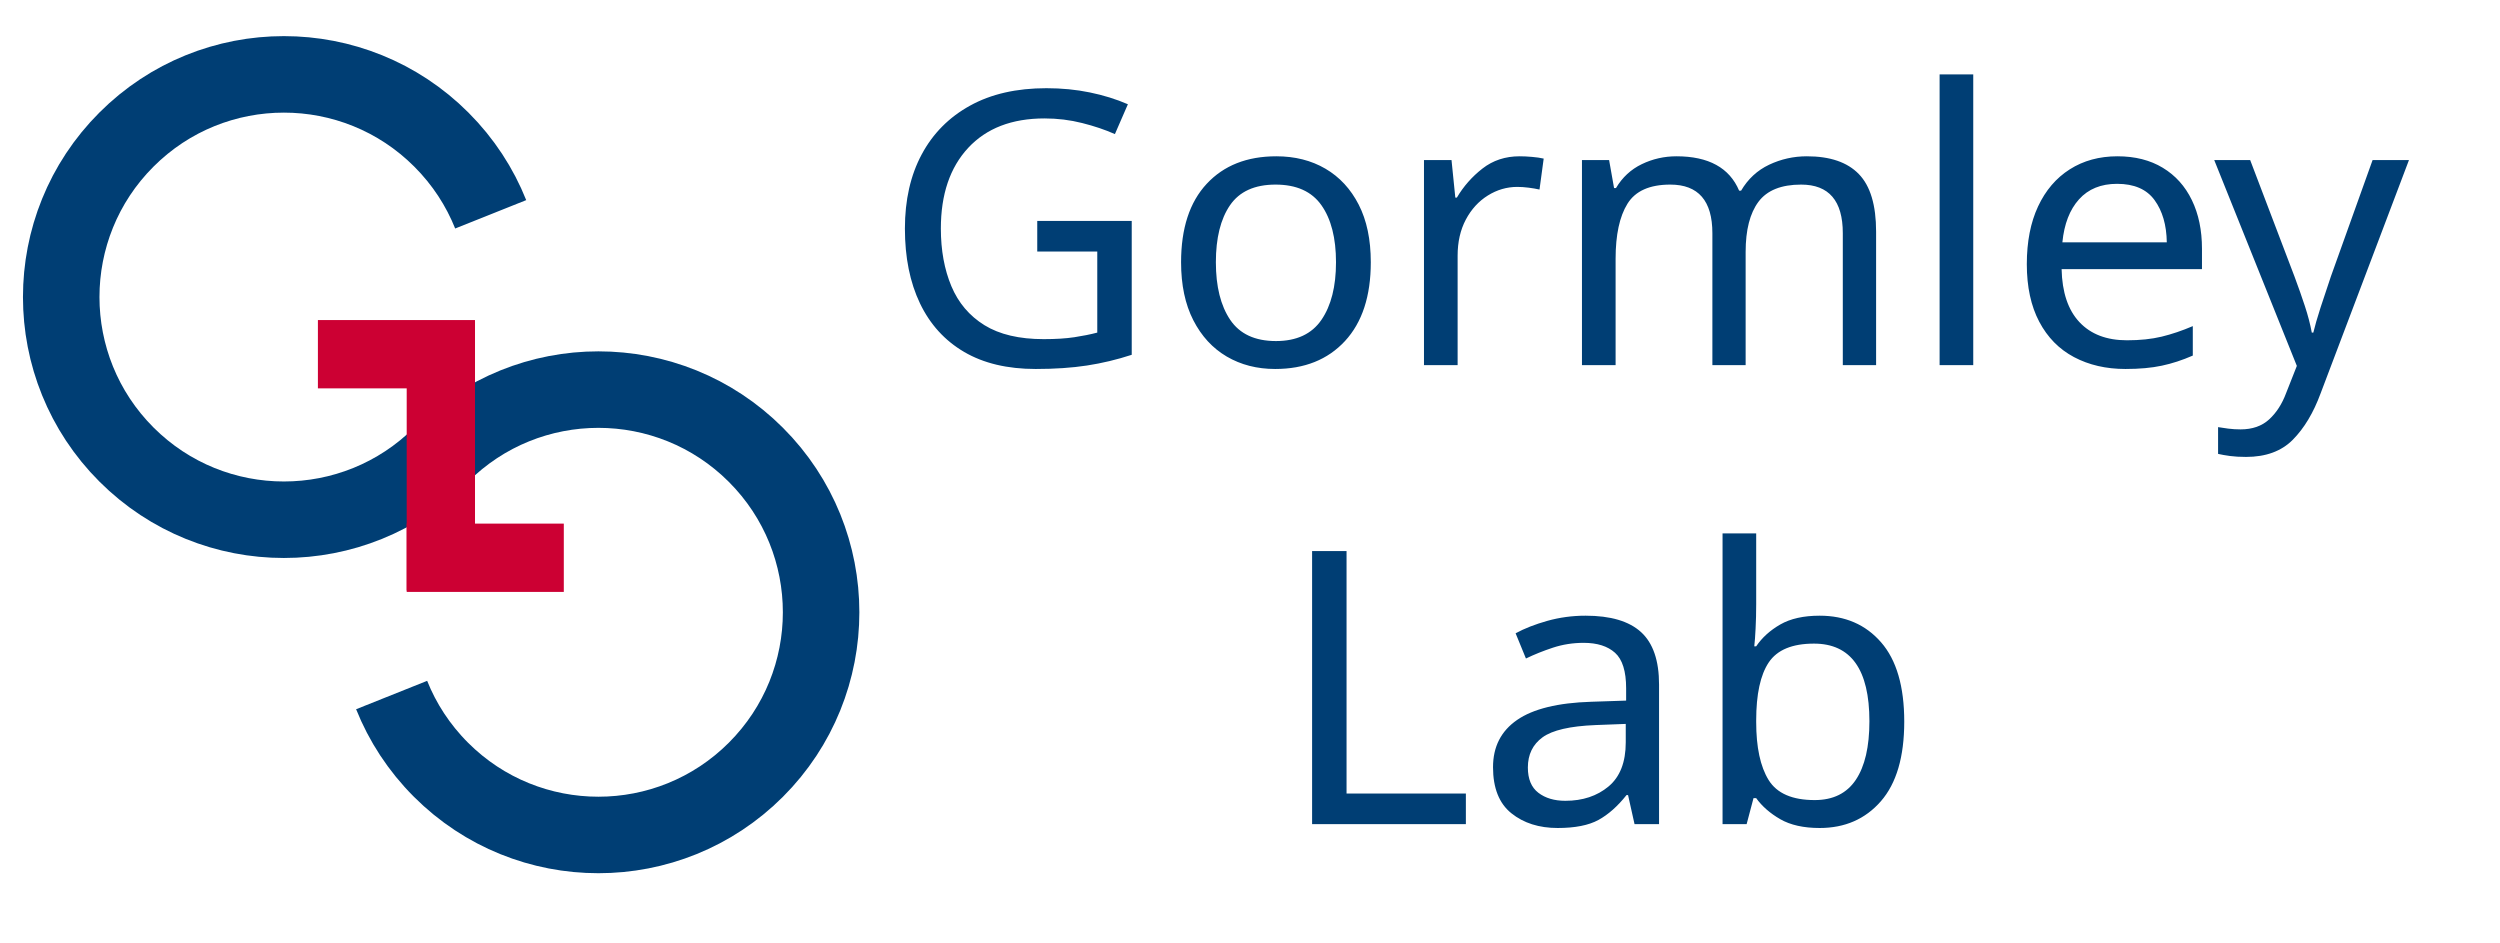
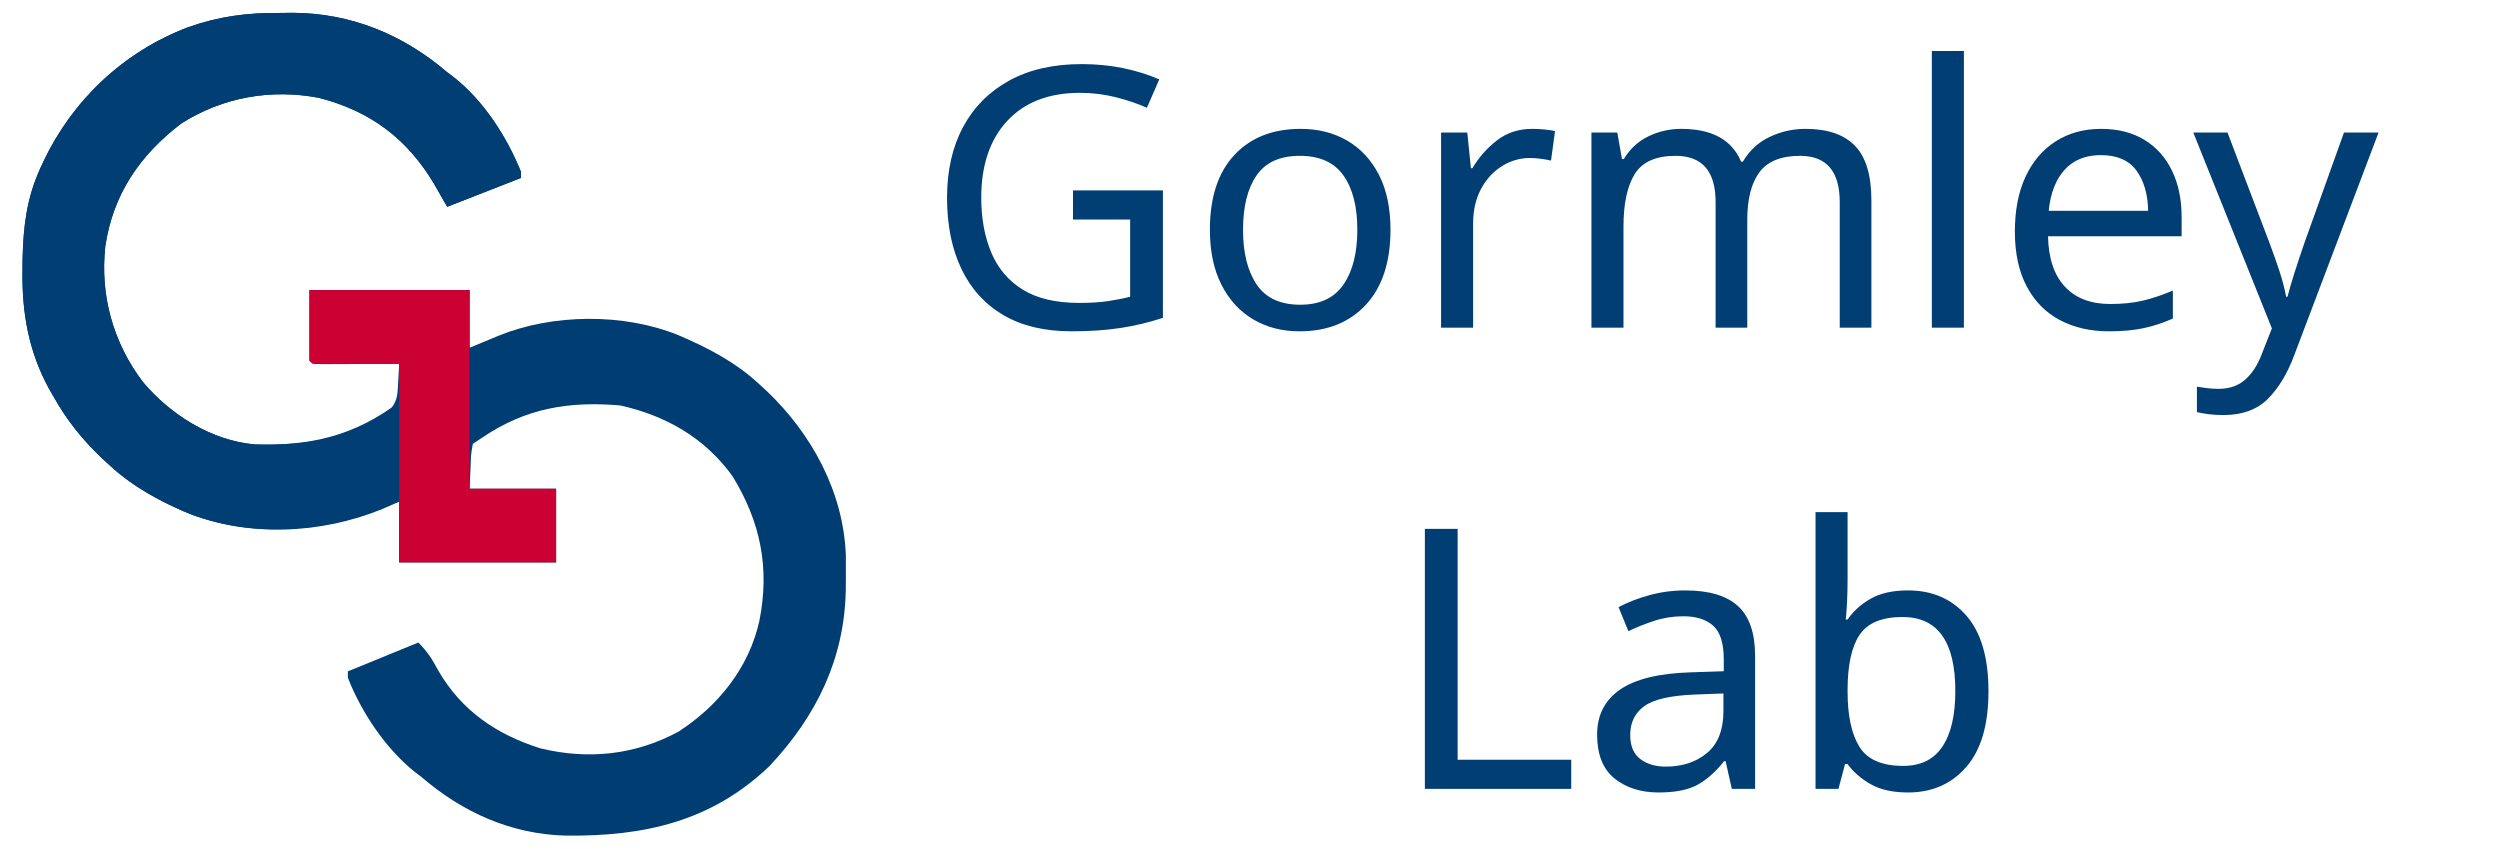
- <svg xmlns="http://www.w3.org/2000/svg" version="1.1" viewBox="225 105 915 345">
-   <path fill="none" stroke="#003E74" stroke-width="28" stroke-miterlimit="10" d="M386.535,271.352  c-31.828,31.828-83.431,31.827-115.258-0.001c-31.828-31.828-31.828-83.429,0-115.257c31.827-31.829,83.43-31.829,115.258,0  c8.061,8.061,14.08,17.39,18.058,27.345" />
-   <path fill="none" stroke="#003E74" stroke-width="28" stroke-miterlimit="10" d="M386.396,271.466  c31.828-31.828,83.43-31.826,115.258,0.002s31.828,83.43,0,115.258s-83.43,31.828-115.258,0  c-8.061-8.061-14.08-17.389-18.058-27.346" />
-   <line fill="none" stroke="#CC0033" stroke-width="25" stroke-miterlimit="10" x1="341.352" y1="234.641" x2="398.852" y2="234.641" />
-   <line fill="none" stroke="#CC0033" stroke-width="25" stroke-miterlimit="10" x1="386.352" y1="222.769" x2="386.352" y2="321.141" />
-   <line fill="none" stroke="#CC0033" stroke-width="25" stroke-miterlimit="10" x1="373.852" y1="309.141" x2="431.352" y2="309.141" />
-   <text transform="matrix(1 0 0 1 547.6494 238.6401)">
-     <tspan x="0" y="0" fill="#003E74" font-family="'CenturyGothic','Century Gothic','Futura','Avenir Next','Trebuchet MS',sans-serif" font-size="140">Gormley</tspan>
-     <tspan x="144" y="168" fill="#003E74" font-family="'CenturyGothic','Century Gothic','Futura','Avenir Next','Trebuchet MS',sans-serif" font-size="140">Lab</tspan>
+ <svg xmlns="http://www.w3.org/2000/svg" version="1.1" viewBox="0 0 1030 350">
+   <g transform="translate(10,6) scale(1.32)">
+     <path d="M0 0 C1.25 -0.015 2.501 -0.031 3.789 -0.047 C21.957 0.028 38.264 6.731 52 18.5 C52.578 18.934 53.155 19.369 53.75 19.816 C63.274 27.202 70.509 38.456 75 49.5 C75 50.16 75 50.82 75 51.5 C63.615 55.955 63.615 55.955 52 60.5 C50.68 58.19 49.36 55.88 48 53.5 C39.6 39.322 28.104 30.643 12 26.5 C-2.964 23.619 -18.098 26.286 -31 34.5 C-43.915 44.339 -52.335 56.631 -54.715 72.871 C-56.373 88.162 -52.272 102.871 -43 115.148 C-34.382 125.398 -21.649 133.465 -8.008 134.677 C7.743 135.137 21.601 133.099 34.597 123.295 C36.613 120.715 36.514 118.545 36.688 115.312 C36.753 114.226 36.819 113.139 36.887 112.02 C36.924 111.188 36.961 110.357 37 109.5 C36.187 109.505 35.375 109.51 34.537 109.516 C30.879 109.537 27.221 109.55 23.562 109.562 C22.283 109.571 21.004 109.579 19.686 109.588 C18.471 109.591 17.256 109.594 16.004 109.598 C14.878 109.603 13.752 109.608 12.592 109.614 C10 109.5 10 109.5 9 108.5 C9 101.24 9 93.98 9 86.5 C25.5 86.5 42 86.5 59 86.5 C59 92.44 59 98.38 59 104.5 C63.535 102.624 63.535 102.624 68.062 100.731 C84.969 93.853 107.079 93.666 124 100.5 C133.094 104.377 141.665 108.779 149 115.5 C149.904 116.324 150.807 117.147 151.738 117.996 C165.841 131.45 175.67 149.517 176.434 169.27 C176.457 171.617 176.458 173.965 176.438 176.312 C176.429 177.545 176.421 178.778 176.412 180.047 C176.012 201.623 167.269 219.39 152.664 234.996 C134.515 252.391 113.471 257.04 89 256.773 C71.982 256.318 56.855 249.551 44 238.5 C43.349 238.004 42.698 237.507 42.027 236.996 C32.85 229.716 25.262 218.357 21 207.5 C21 206.84 21 206.18 21 205.5 C28.26 202.53 35.52 199.56 43 196.5 C45.872 199.372 47.283 201.655 49.188 205.188 C56.408 217.709 67.294 225.174 81 229.5 C95.849 233.155 110.676 231.659 124.215 224.297 C136.619 216.294 146.168 204.384 149.413 189.855 C152.738 173.376 149.873 158.915 141 144.5 C132.374 132.603 120.237 125.655 106 122.5 C89.914 121.134 76.544 123.349 63 132.5 C62.01 133.16 61.02 133.82 60 134.5 C59.413 137.846 59.413 137.846 59.312 141.625 C59.158 145.028 59.158 145.028 59 148.5 C67.91 148.5 76.82 148.5 86 148.5 C86 156.09 86 163.68 86 171.5 C69.83 171.5 53.66 171.5 37 171.5 C37 165.23 37 158.96 37 152.5 C35.288 153.263 33.576 154.026 31.812 154.812 C12.407 162.728 -10.489 163.764 -30.078 155.638 C-38.443 151.963 -46.23 147.703 -53 141.5 C-53.904 140.676 -54.807 139.853 -55.738 139.004 C-61.971 133.058 -66.812 127.018 -71 119.5 C-71.46 118.701 -71.92 117.902 -72.395 117.078 C-78.627 105.555 -80.718 93.676 -80.562 80.688 C-80.551 79.374 -80.539 78.06 -80.527 76.707 C-80.298 66.592 -79.226 57.72 -75 48.5 C-74.541 47.493 -74.541 47.493 -74.073 46.466 C-64.916 27.146 -49.086 12.199 -29 4.5 C-19.224 1.046 -10.336 -0.128 0 0 Z " fill="#003D73" transform="translate(80,-0.5)" />
+     <path d="M0 0 C1.25 -0.015 2.501 -0.031 3.789 -0.047 C21.957 0.028 38.264 6.731 52 18.5 C52.578 18.934 53.155 19.369 53.75 19.816 C63.274 27.202 70.509 38.456 75 49.5 C75 50.16 75 50.82 75 51.5 C63.615 55.955 63.615 55.955 52 60.5 C50.68 58.19 49.36 55.88 48 53.5 C39.6 39.322 28.104 30.643 12 26.5 C-2.964 23.619 -18.098 26.286 -31 34.5 C-43.915 44.339 -52.335 56.631 -54.715 72.871 C-56.373 88.162 -52.272 102.871 -43 115.148 C-34.382 125.398 -21.649 133.465 -8.008 134.677 C9.258 135.181 22.906 132.07 37 121.5 C37 131.73 37 141.96 37 152.5 C16.051 161.229 -6.161 164.63 -28 156.5 C-37.115 152.719 -45.686 148.201 -53 141.5 C-53.904 140.676 -54.807 139.853 -55.738 139.004 C-61.971 133.058 -66.812 127.018 -71 119.5 C-71.46 118.701 -71.92 117.902 -72.395 117.078 C-78.627 105.555 -80.718 93.676 -80.562 80.688 C-80.551 79.374 -80.539 78.06 -80.527 76.707 C-80.298 66.592 -79.226 57.72 -75 48.5 C-74.541 47.493 -74.541 47.493 -74.073 46.466 C-64.916 27.146 -49.086 12.199 -29 4.5 C-19.224 1.046 -10.336 -0.128 0 0 Z " fill="#003E74" transform="translate(80,-0.5)" />
+     <path d="M0 0 C16.5 0 33 0 50 0 C50 20.46 50 40.92 50 62 C58.91 62 67.82 62 77 62 C77 69.59 77 77.18 77 85 C60.83 85 44.66 85 28 85 C28 64.54 28 44.08 28 23 C19.09 23 10.18 23 1 23 C0.67 22.67 0.34 22.34 0 22 C0 14.74 0 7.48 0 0 Z " fill="#CB0033" transform="translate(89,86)" />
+   </g>
+   <text text-anchor="middle" fill="#003E74" font-family="'CenturyGothic','Century Gothic','Futura','Avenir Next','Trebuchet MS',sans-serif" font-size="150">
+     <tspan x="700" y="135">Gormley</tspan>
+     <tspan x="700" y="325">Lab</tspan>
  </text>
</svg>
